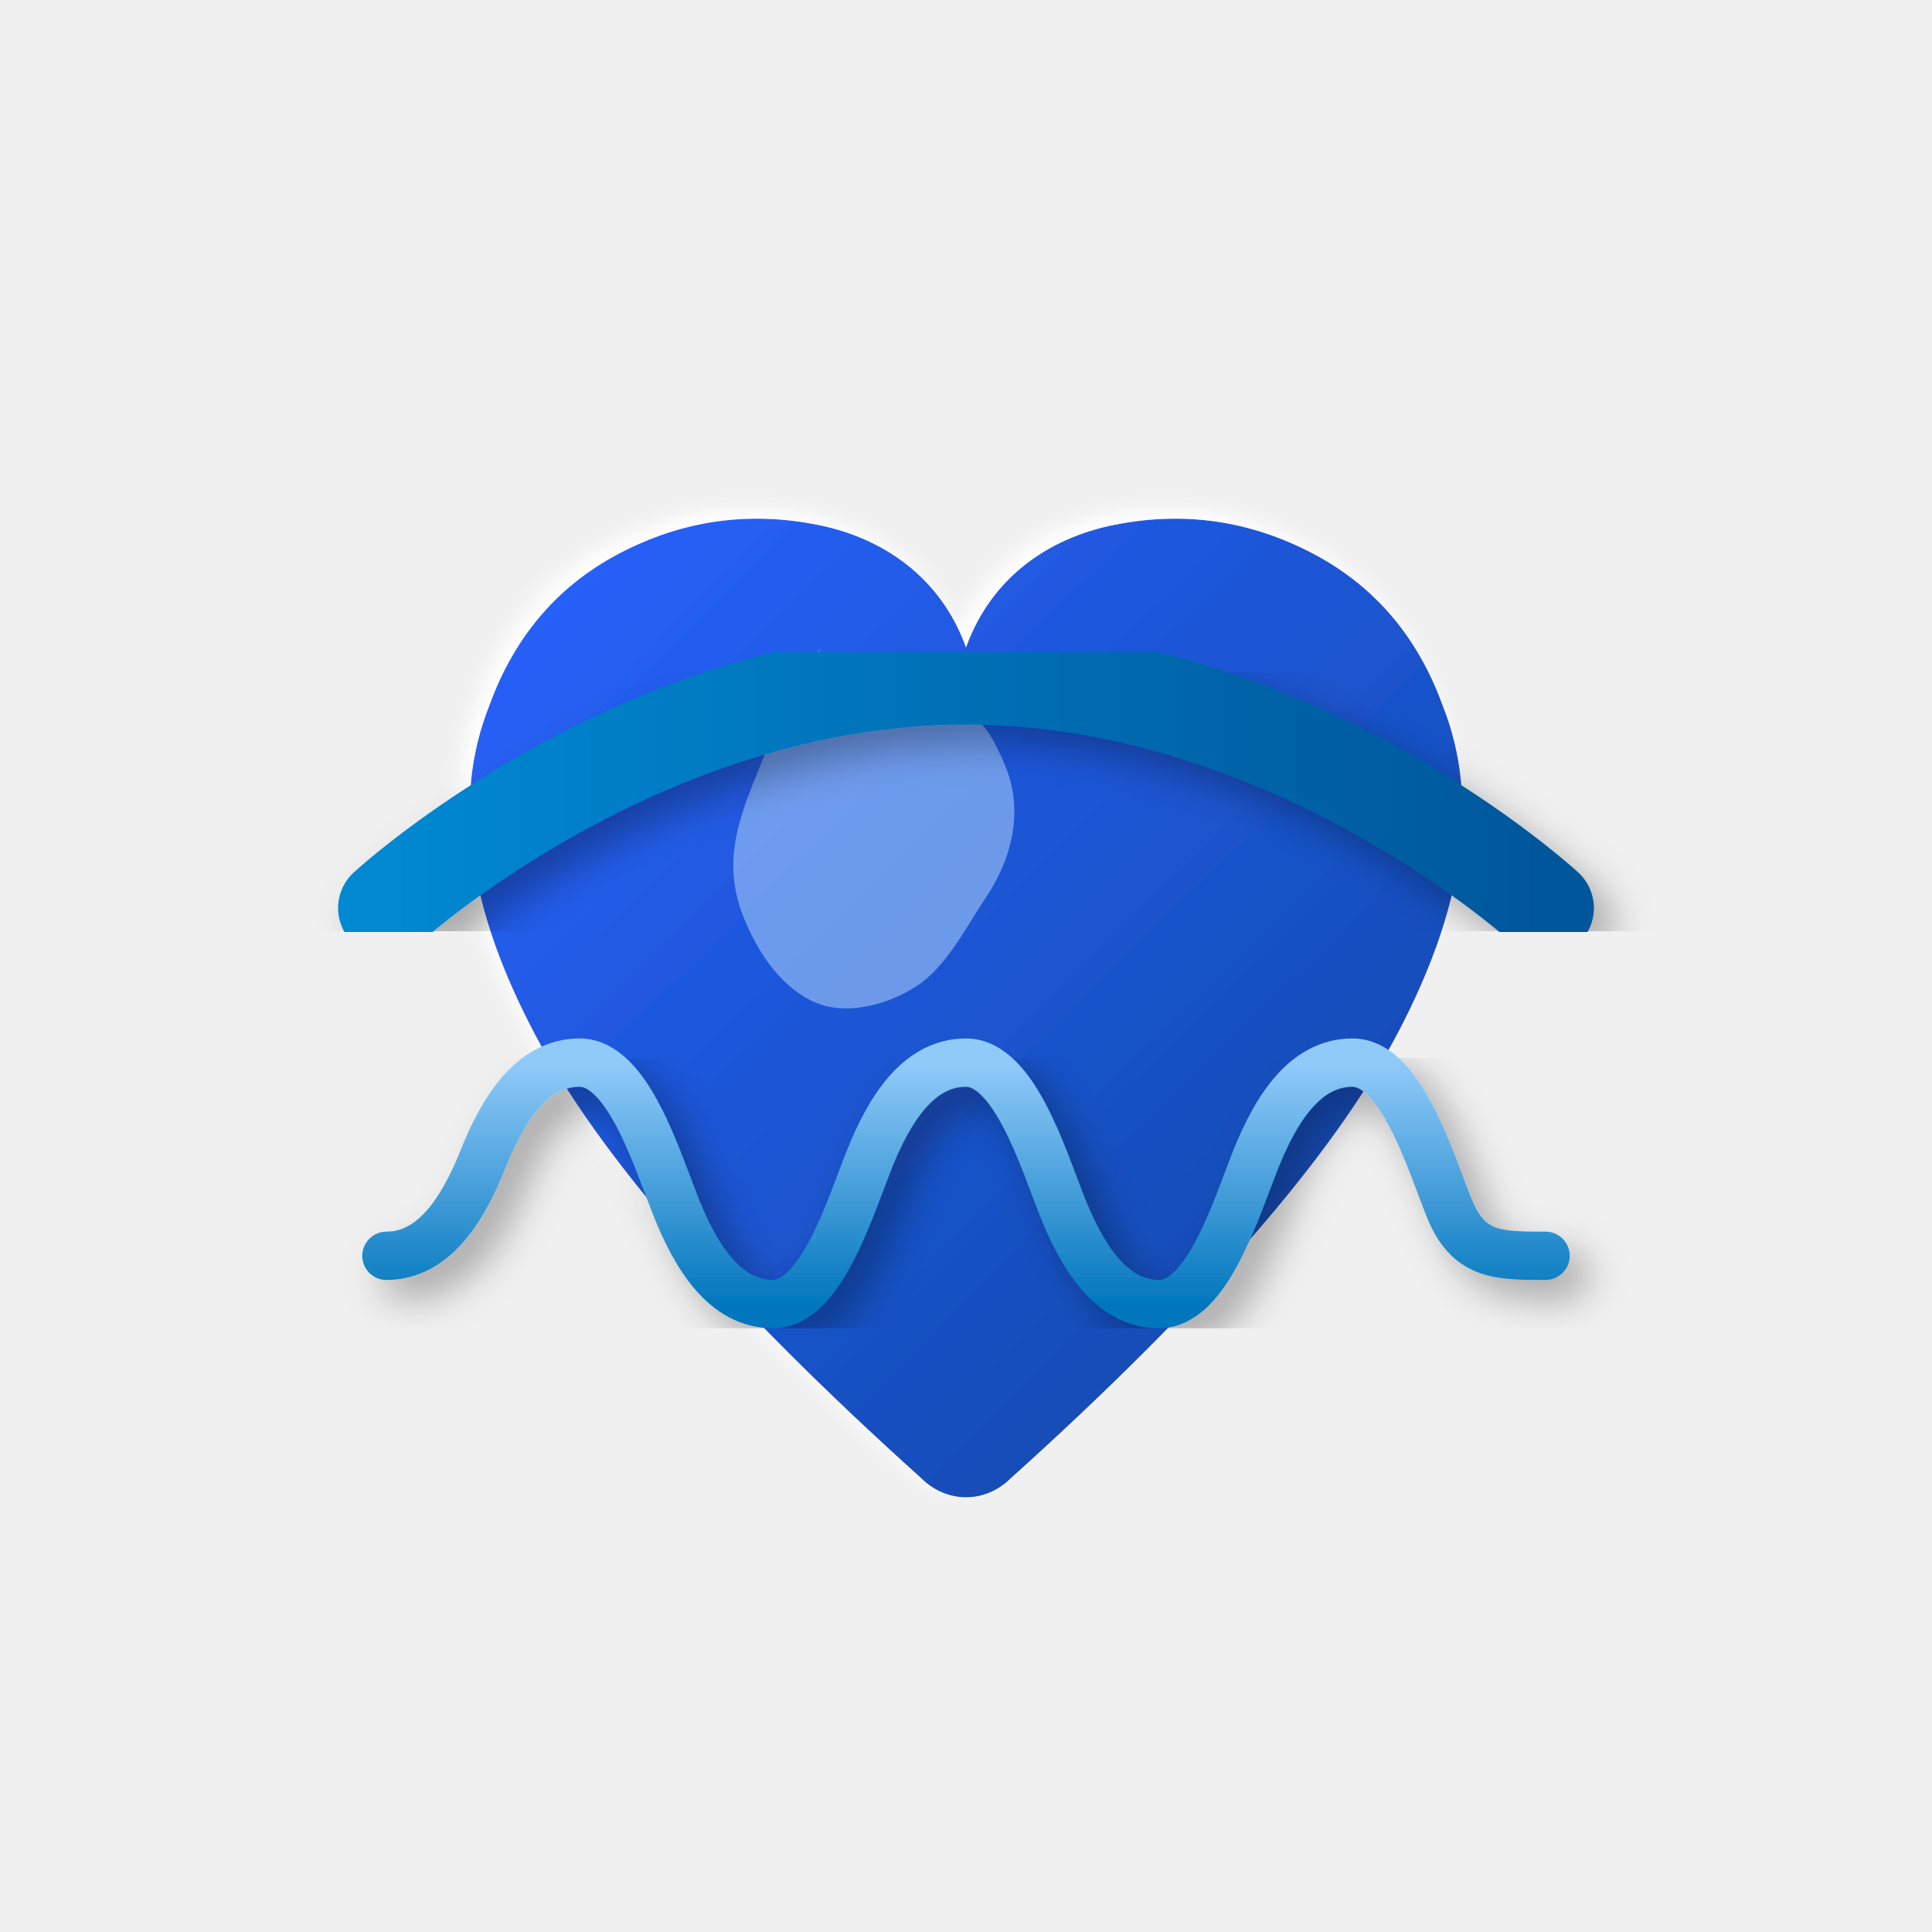
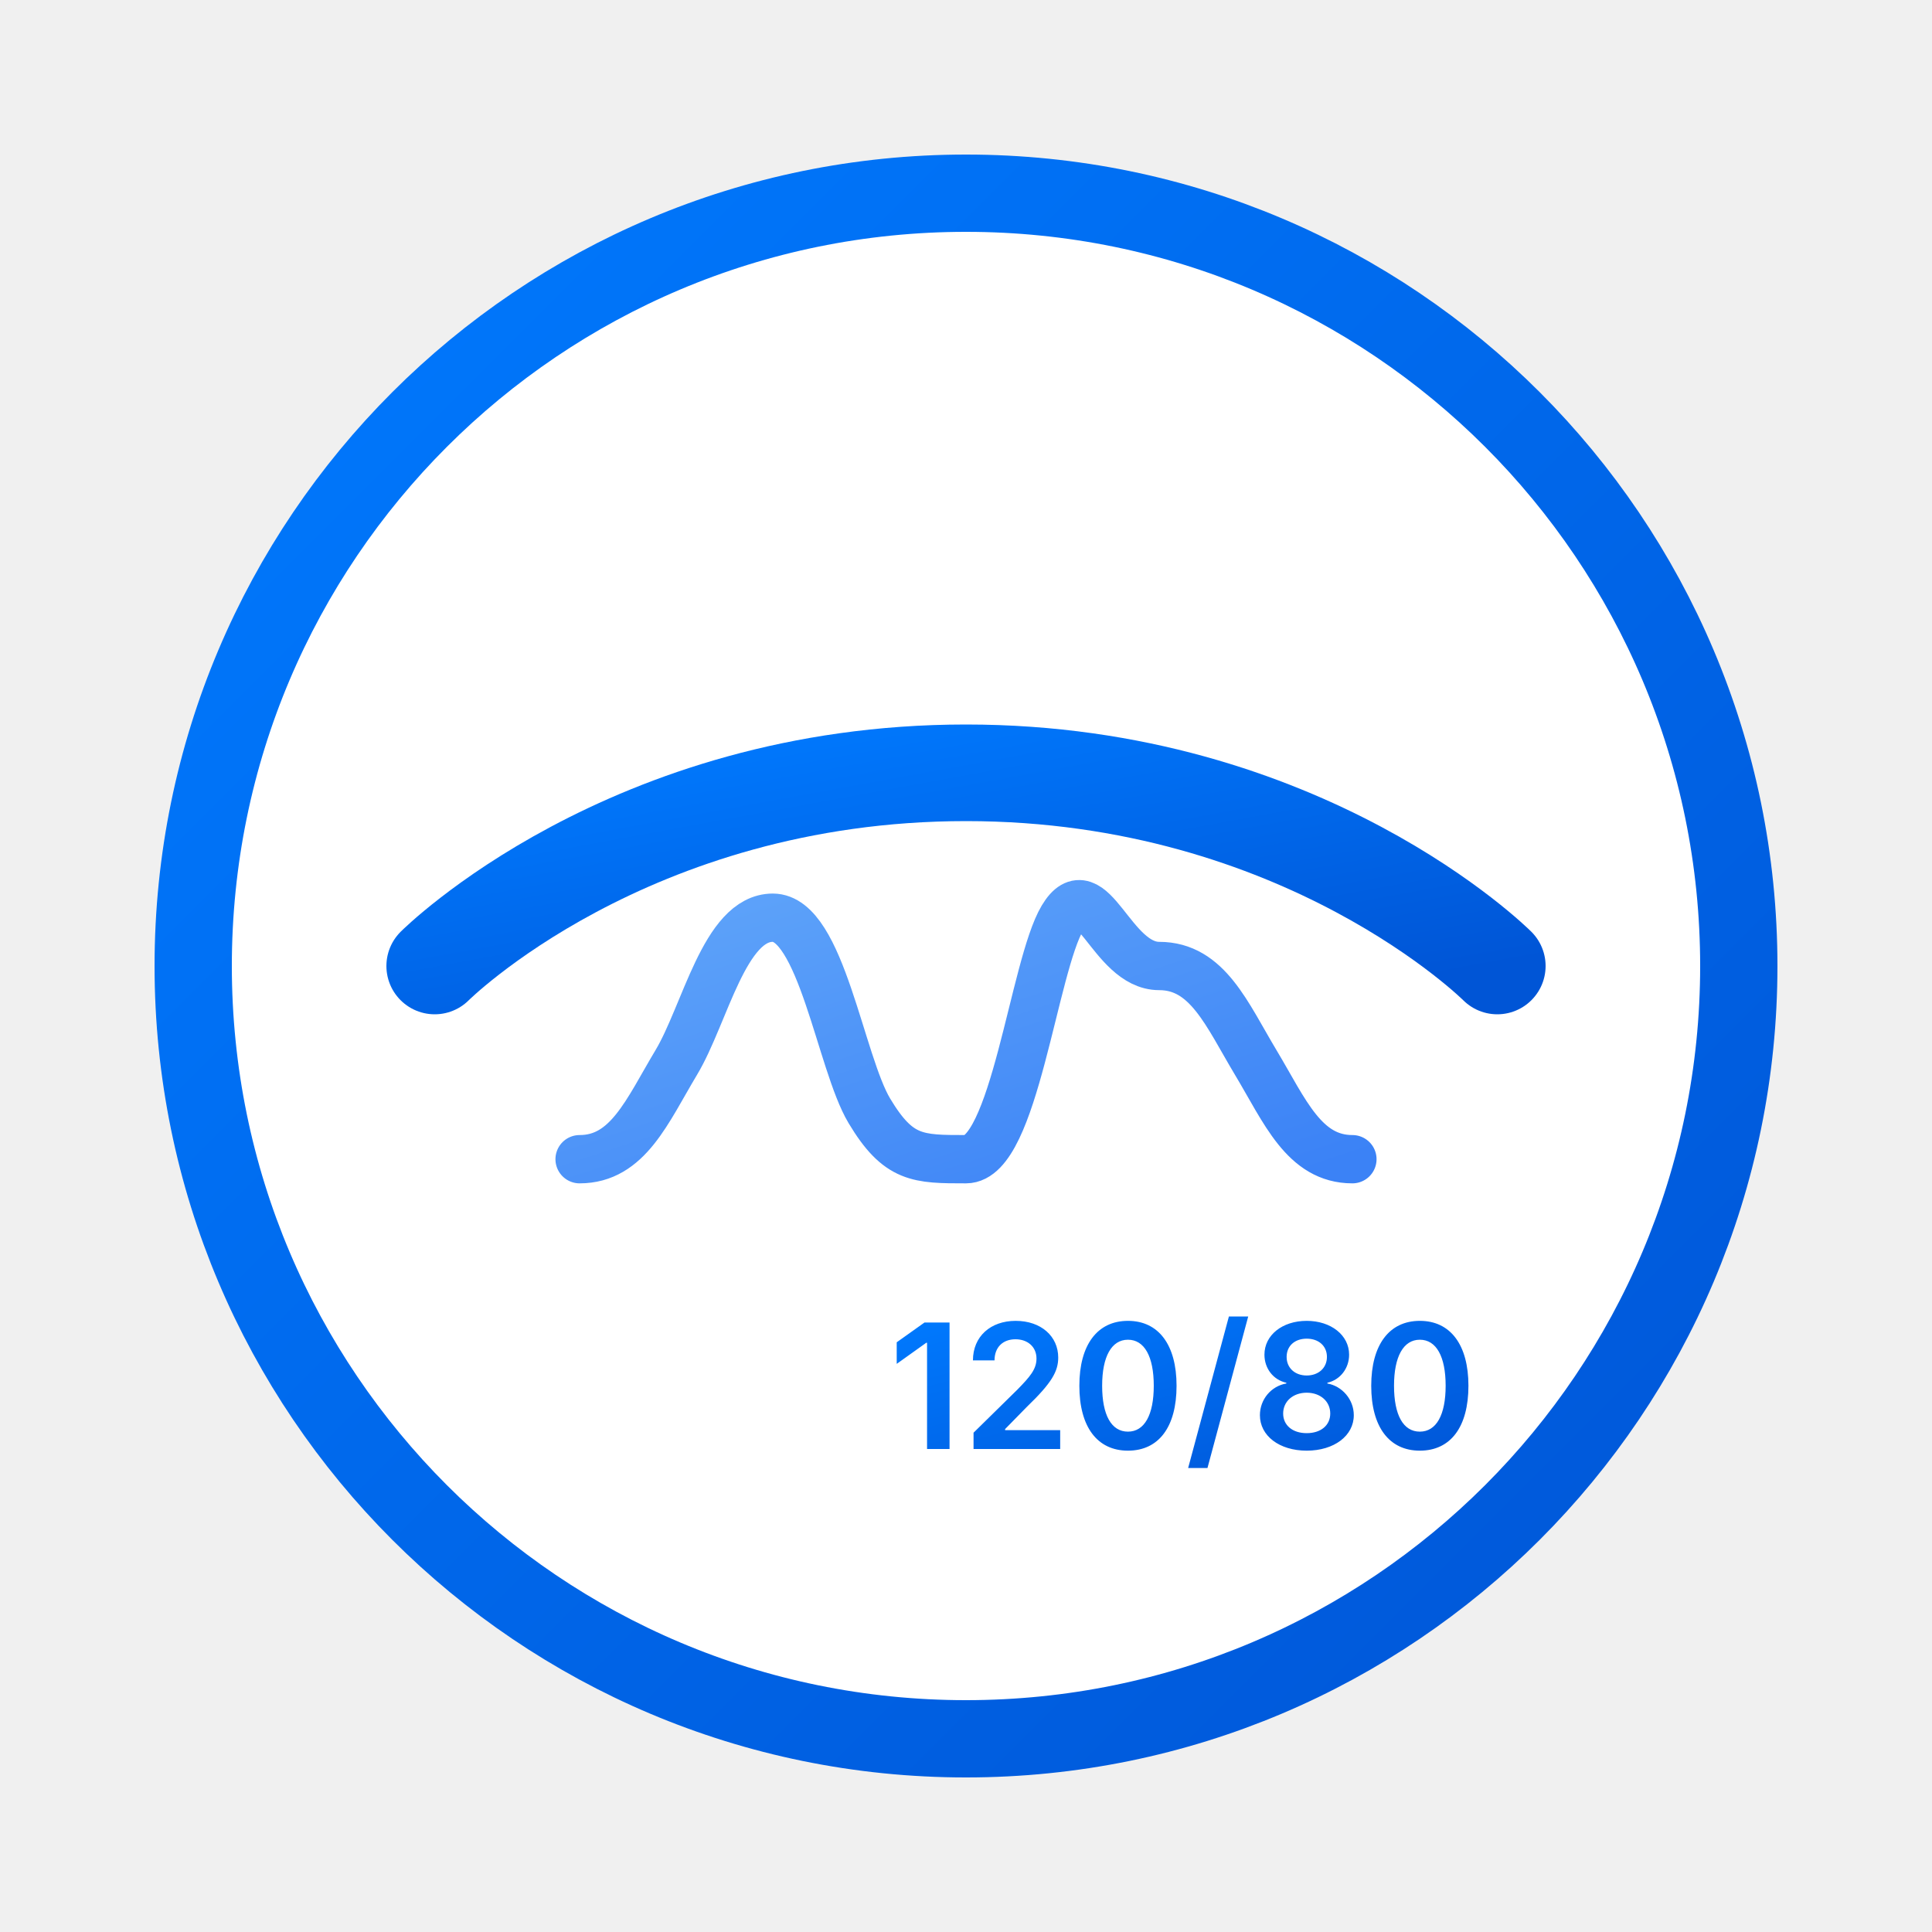
<svg xmlns="http://www.w3.org/2000/svg" width="200" height="200" viewBox="0 0 200 200">
  <defs>
-     <linearGradient id="heartGradient" x1="0%" y1="0%" x2="100%" y2="100%">
-       <stop offset="0%" stop-color="#2962FF" />
-       <stop offset="100%" stop-color="#0D47A1" />
+     <linearGradient id="appleBlueGradient" x1="0%" y1="0%" x2="100%" y2="100%">
+       <stop offset="0%" stop-color="#007AFF" />
+       <stop offset="100%" stop-color="#0055D6" />
    </linearGradient>
-     <linearGradient id="lineGradient" x1="0%" y1="0%" x2="0%" y2="100%">
-       <stop offset="0%" stop-color="#90CAF9" />
-       <stop offset="100%" stop-color="#0277BD" />
+     <linearGradient id="appleLightGradient" x1="0%" y1="0%" x2="100%" y2="100%">
+       <stop offset="0%" stop-color="#60A5FA" />
+       <stop offset="100%" stop-color="#3B82F6" />
    </linearGradient>
-     <linearGradient id="cuffGradient" x1="0%" y1="0%" x2="100%" y2="0%">
-       <stop offset="0%" stop-color="#0288D1" />
-       <stop offset="100%" stop-color="#01579B" />
-     </linearGradient>
-     <filter id="shadow" x="-10%" y="-10%" width="120%" height="120%">
-       <feGaussianBlur in="SourceAlpha" stdDeviation="2" />
-       <feOffset dx="2" dy="2" result="offsetblur" />
-       <feComponentTransfer>
-         <feFuncA type="linear" slope="0.3" />
-       </feComponentTransfer>
-       <feMerge>
-         <feMergeNode />
-         <feMergeNode in="SourceGraphic" />
-       </feMerge>
-     </filter>
-     <filter id="highlight" x="-10%" y="-10%" width="120%" height="120%">
-       <feGaussianBlur in="SourceAlpha" stdDeviation="1" />
-       <feOffset dx="-1" dy="-1" result="offsetblur" />
-       <feComponentTransfer>
-         <feFuncA type="linear" slope="0.5" />
-       </feComponentTransfer>
-       <feFlood flood-color="#FFFFFF" />
-       <feComposite in2="offsetblur" operator="in" />
-       <feMerge>
-         <feMergeNode />
-         <feMergeNode in="SourceGraphic" />
-       </feMerge>
-     </filter>
  </defs>
-   <path d="M100 155C98.333 155 96.667 154.333 95.333 153C75.333 135 62 119.667 55.333 107C48.667 94.333 46.667 83 50.667 73C53.333 65.667 58 60.333 64.667 57C71.333 53.667 78 53 84.667 54.333C91.333 55.667 97.333 59.667 100 67C102.667 59.667 108.667 55.667 115.333 54.333C122 53 128.667 53.667 135.333 57C142 60.333 146.667 65.667 149.333 73C153.333 83 151.333 94.333 144.667 107C138 119.667 124.667 135 104.667 153C103.333 154.333 101.667 155 100 155Z" fill="url(#heartGradient)" filter="url(#highlight)" />
-   <path d="M85 67C82 71 80 76 78 81C76 86 75 90 77 95C79 100 82 103 85 104C88 105 92 104 95 102C98 100 100 96 102 93C104 90 105 87 105 84C105 81 104 79 103 77C102 75 100 73 98 72C96 71 94 70 92 70C90 70 87 70 85 71C83 72 81 74 80 76" fill="#BBDEFB" opacity="0.5" />
-   <path d="M40 94C40 94 66 70 100 70C134 70 160 94 160 94" fill="none" stroke="url(#cuffGradient)" stroke-width="10" stroke-linecap="round" filter="url(#shadow)" />
-   <path d="M40 130C45 130 48 125 50 120C52 115 55 110 60 110C65 110 68 120 70 125C72 130 75 135 80 135C85 135 88 125 90 120C92 115 95 110 100 110C105 110 108 120 110 125C112 130 115 135 120 135C125 135 128 125 130 120C132 115 135 110 140 110C145 110 148 120 150 125C152 130 155 130 160 130" fill="none" stroke="url(#lineGradient)" stroke-width="5" stroke-linecap="round" filter="url(#shadow)" />
+   <circle cx="100" cy="100" r="80" fill="white" stroke="url(#appleBlueGradient)" stroke-width="8" />
+   <path d="M45 100C45 100 65 80 100 80C135 80 155 100 155 100" fill="none" stroke="url(#appleBlueGradient)" stroke-width="10" stroke-linecap="round" />
+   <path d="M60 120C65 120 67 115 70 110C73 105 75 95 80 95C85 95 87 110 90 115C93 120 95 120 100 120C105 120 107 100 110 95C113 90 115 100 120 100C125 100 127 105 130 110C133 115 135 120 140 120" fill="none" stroke="url(#appleLightGradient)" stroke-width="5" stroke-linecap="round" stroke-linejoin="round" />
+   <text x="92" y="150" font-family="SF Pro Display, -apple-system, BlinkMacSystemFont, sans-serif" font-size="18" font-weight="600" fill="url(#appleBlueGradient)">120/80</text>
</svg>
